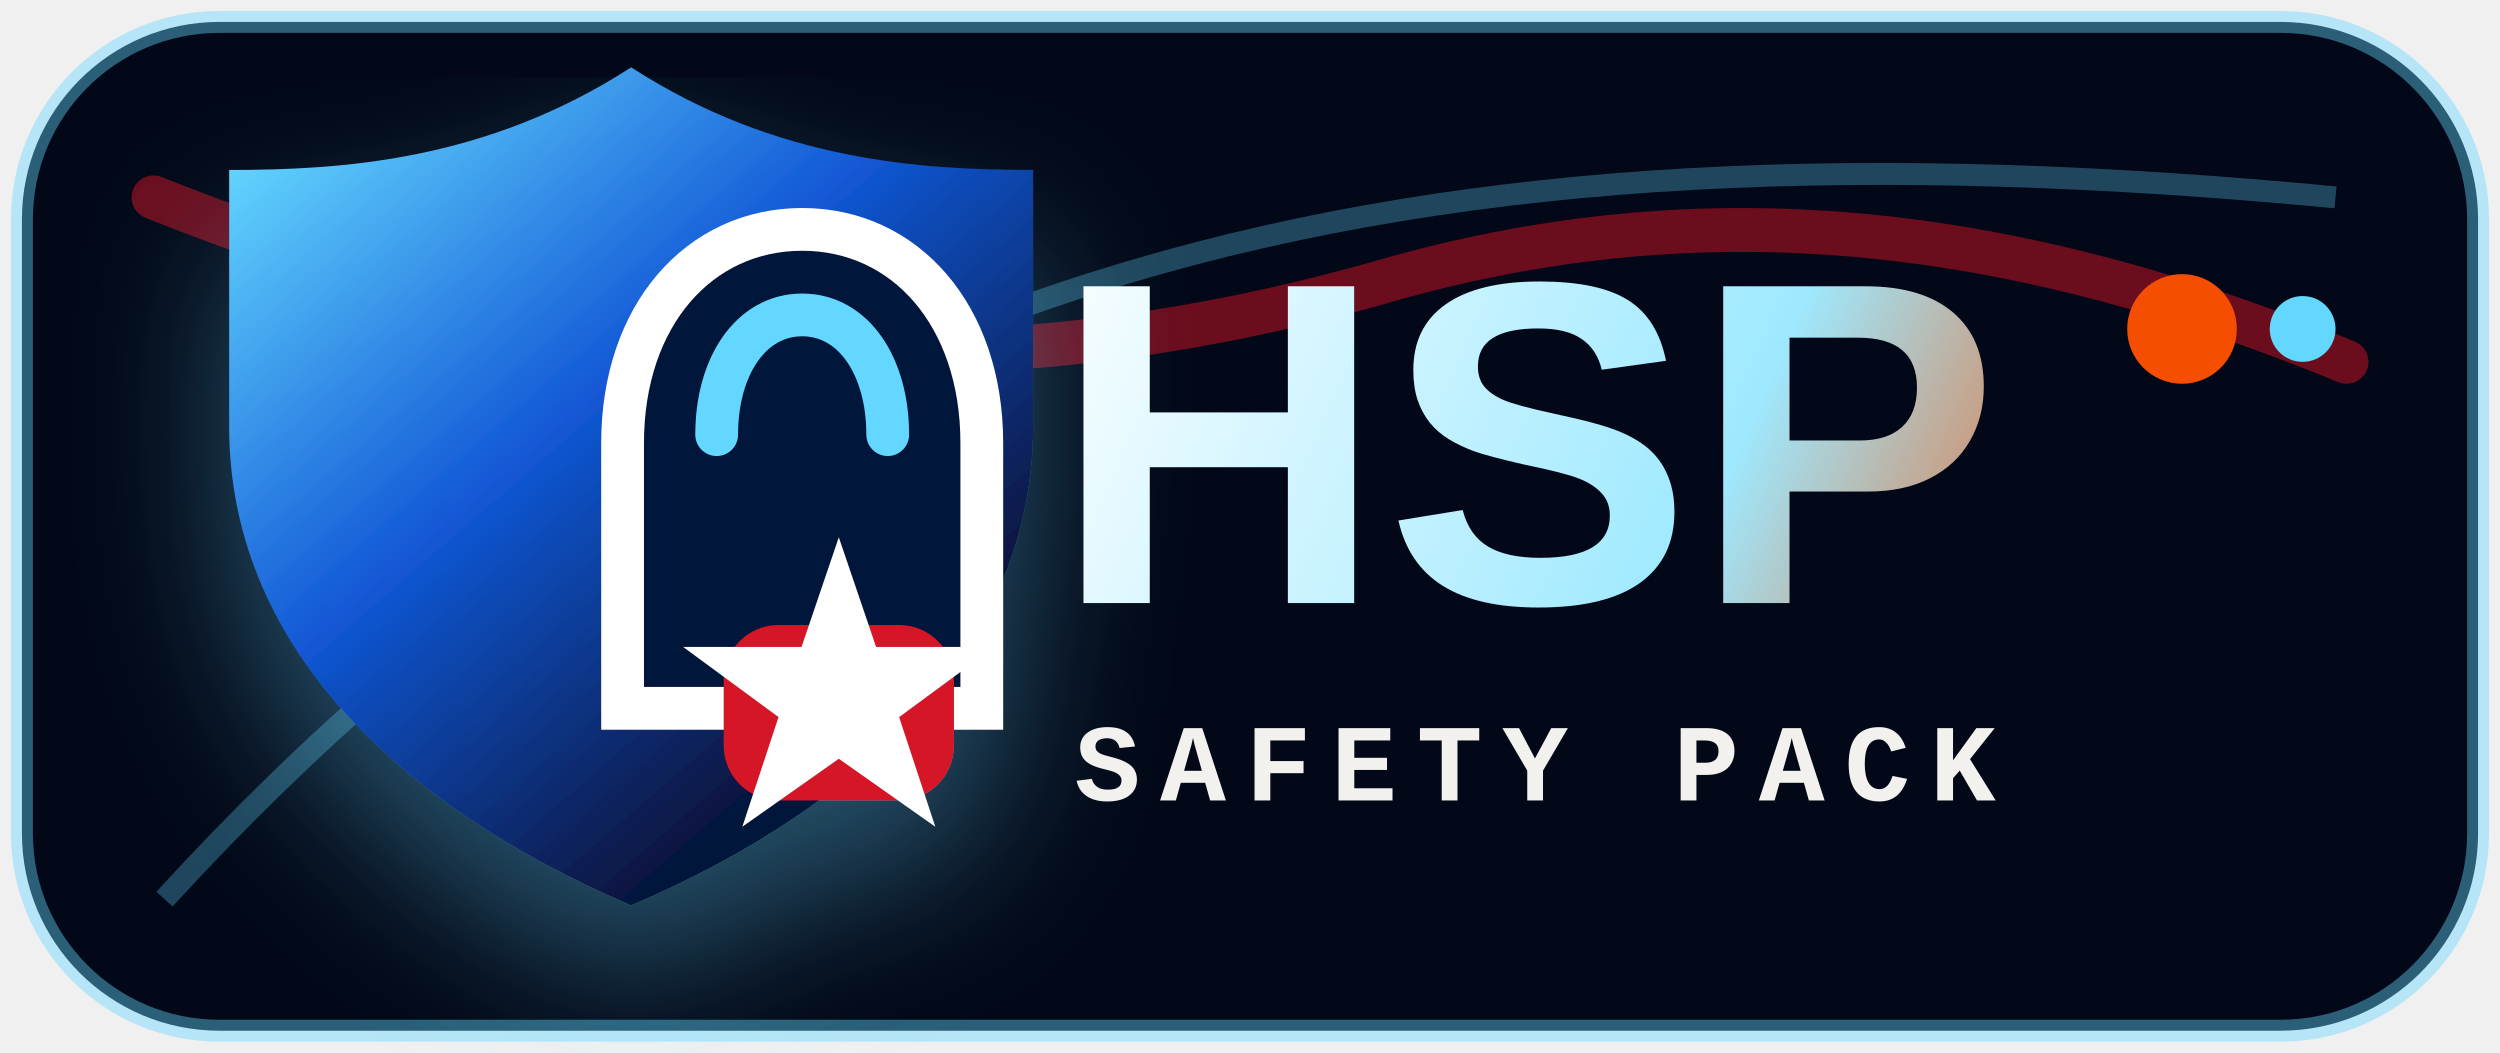
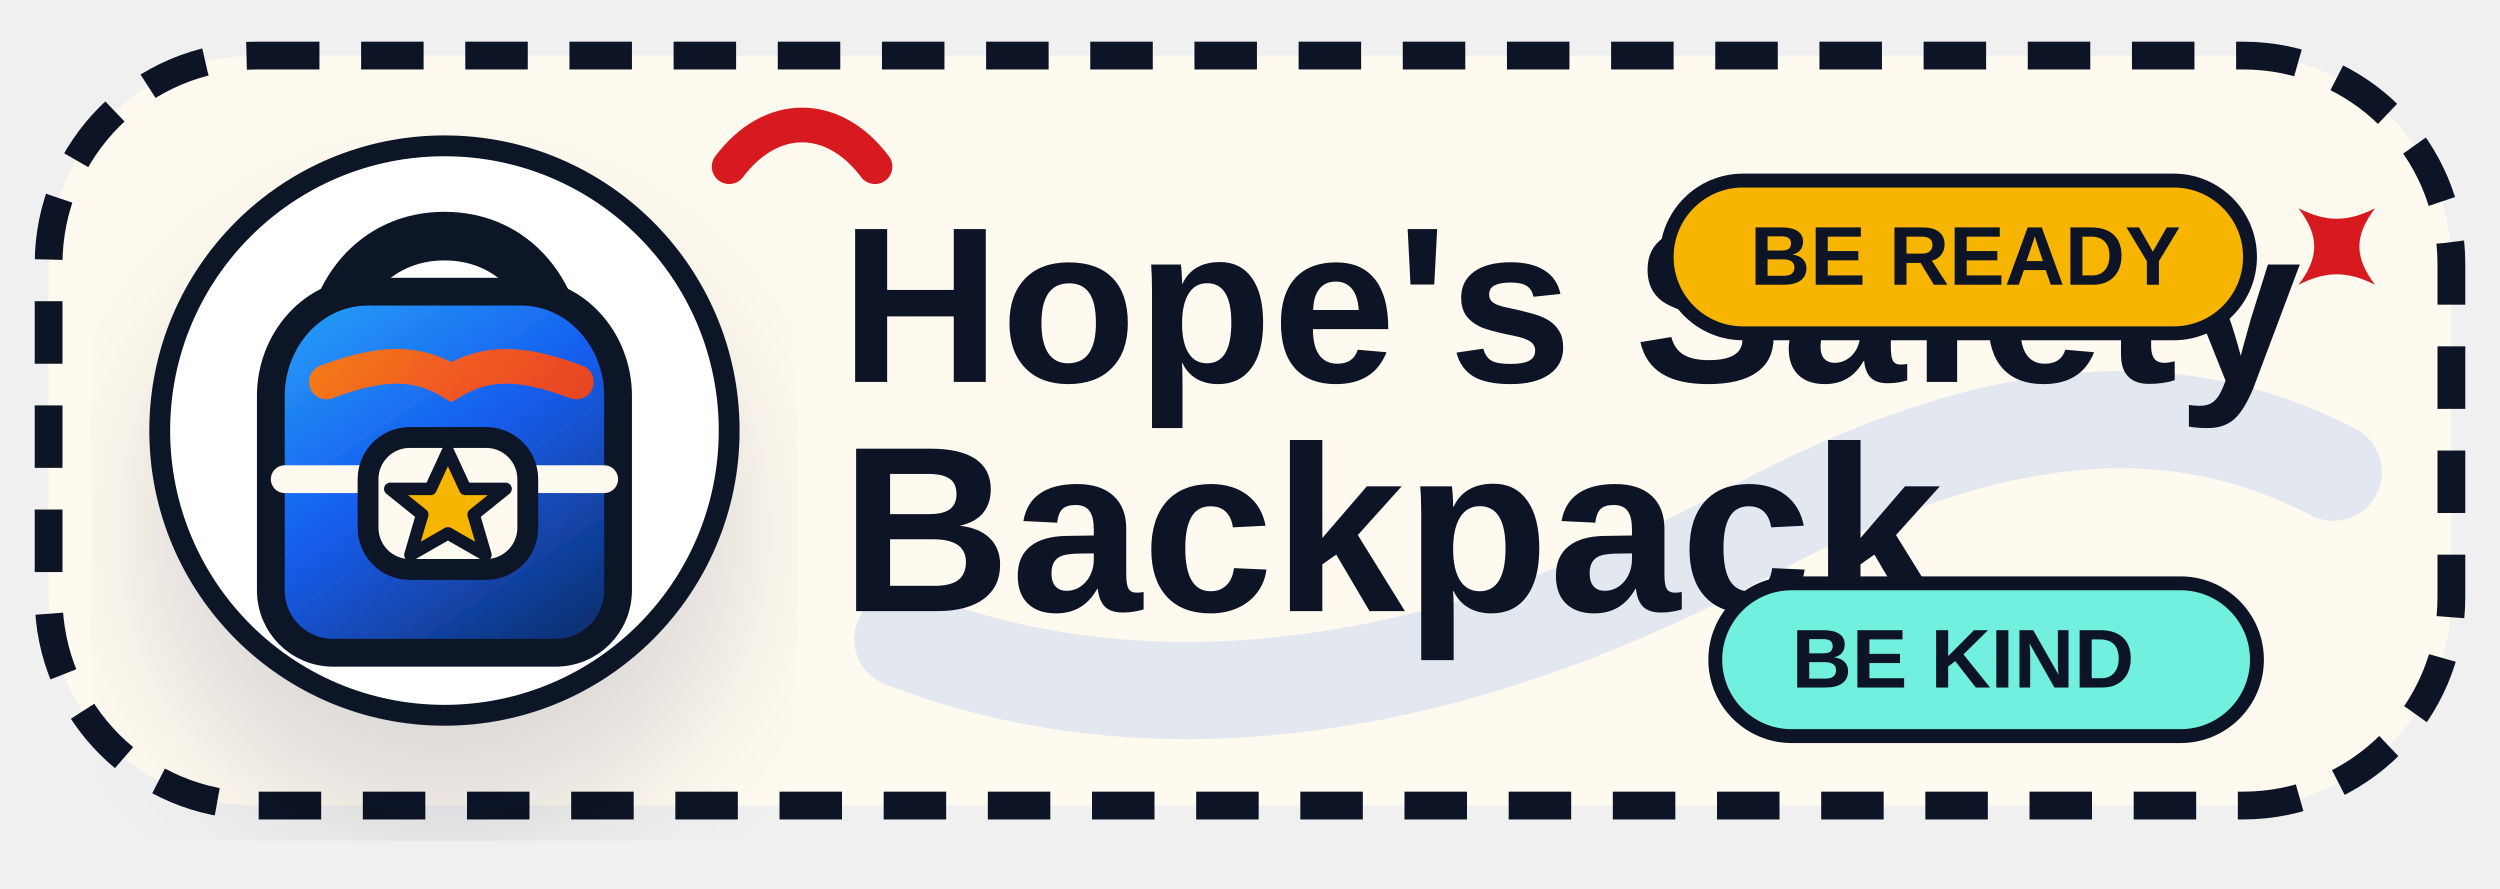
- <svg xmlns="http://www.w3.org/2000/svg" viewBox="0 0 228 96" role="img" aria-labelledby="brandTitle brandDesc">
+ <svg xmlns="http://www.w3.org/2000/svg" viewBox="0 0 360 128" role="img" aria-labelledby="brandTitle brandDesc">
  <defs>
-     <linearGradient id="shield" x1="18" y1="12" x2="82" y2="86" gradientUnits="userSpaceOnUse">
-       <stop offset="0" stop-color="#64d7ff" />
-       <stop offset=".5" stop-color="#1258d6" />
-       <stop offset="1" stop-color="#06133a" />
+     <linearGradient id="packBody" x1="31" y1="21" x2="92" y2="111" gradientUnits="userSpaceOnUse">
+       <stop offset="0" stop-color="#37d7ff" />
+       <stop offset=".5" stop-color="#155eef" />
+       <stop offset="1" stop-color="#0c1425" />
    </linearGradient>
-     <linearGradient id="word" x1="90" y1="28" x2="190" y2="72" gradientUnits="userSpaceOnUse">
-       <stop offset="0" stop-color="#ffffff" />
-       <stop offset=".62" stop-color="#9ee9ff" />
-       <stop offset="1" stop-color="#f54e00" />
+     <linearGradient id="sunset" x1="19" y1="36" x2="94" y2="99" gradientUnits="userSpaceOnUse">
+       <stop offset="0" stop-color="#f7b500" />
+       <stop offset=".48" stop-color="#f15a24" />
+       <stop offset="1" stop-color="#d71920" />
    </linearGradient>
-     <filter id="glow" x="-35%" y="-35%" width="170%" height="170%">
-       <feDropShadow dx="0" dy="7" stdDeviation="7" flood-color="#64d7ff" flood-opacity=".36" />
+     <filter id="lift" x="-12%" y="-20%" width="124%" height="142%">
+       <feDropShadow dx="0" dy="7" stdDeviation="0" flood-color="#0c1425" flood-opacity=".12" />
+       <feDropShadow dx="0" dy="14" stdDeviation="10" flood-color="#0c1425" flood-opacity=".14" />
    </filter>
  </defs>
-   <rect x="2" y="2" width="224" height="92" rx="18" fill="#020817" />
-   <path d="M15 82C69 23 129 10 213 18" fill="none" stroke="#64d7ff" stroke-opacity=".3" stroke-width="2" />
-   <path d="M14 18c40 16 75 18 111 8 27-8 55-7 89 7" fill="none" stroke="#d41225" stroke-opacity=".5" stroke-width="4" stroke-linecap="round" />
-   <rect x="2" y="2" width="224" height="92" rx="18" fill="none" stroke="#64d7ff" stroke-opacity=".42" stroke-width="2" />
-   <g filter="url(#glow)">
-     <path d="M52 13c17 11 34 12 47 12v30c0 25-19 44-47 56C24 99 5 80 5 55V25c13 0 30-1 47-12Z" transform="translate(17 -4) scale(.78)" fill="url(#shield)" />
-     <path d="M51 39c0-15 9-25 21-25s21 10 21 25v31H51V39Z" transform="translate(17 10) scale(.78)" fill="#06133a" stroke="#fff" stroke-width="5" />
-     <path d="M62 38c0-8 4-14 10-14s10 6 10 14" transform="translate(17 10) scale(.78)" fill="none" stroke="#64d7ff" stroke-width="5" stroke-linecap="round" />
-     <rect x="66" y="57" width="21" height="16" rx="5" fill="#d41225" />
-     <path d="m76.5 49 3.4 10h10.8l-8.7 6.4 3.3 10-8.8-6.2-8.8 6.2 3.3-10-8.7-6.4h10.8l3.4-10Z" fill="#fff" />
+   <rect x="7" y="8" width="346" height="108" rx="30" fill="#fffaf0" stroke="#0c1425" stroke-width="4" stroke-dasharray="9 6" />
+   <path d="M130 92c36 14 79 8 123-16 34-18 60-20 83-8" fill="none" stroke="#155eef" stroke-opacity=".12" stroke-width="14" stroke-linecap="round" />
+   <g filter="url(#lift)">
+     <circle cx="64" cy="62" r="41" fill="#fff" stroke="#0c1425" stroke-width="3" />
+     <path d="M47 54c0-12 7-20 17-20s17 8 17 20" fill="none" stroke="#0c1425" stroke-width="7" stroke-linecap="round" />
+     <path d="M39 57c0-8 6-15 14-15h22c8 0 14 7 14 15v28c0 5-4 9-9 9H48c-5 0-9-4-9-9V57Z" fill="url(#packBody)" stroke="#0c1425" stroke-width="4" />
+     <path d="M41 69h46" stroke="#fffaf0" stroke-width="4" stroke-linecap="round" />
+     <path d="M47 55c8-3 13-3 18 0 5-3 10-3 18 0" fill="none" stroke="url(#sunset)" stroke-width="5" stroke-linecap="round" />
+     <rect x="53" y="63" width="23" height="19" rx="6" fill="#fffaf0" stroke="#0c1425" stroke-width="3" />
+     <path d="m64.5 65 2.5 5.4h5.8l-4.6 3.7 1.7 5.8-5.4-3.1-5.4 3.1 1.7-5.8-4.6-3.7H62l2.5-5.4Z" fill="#f7b500" stroke="#0c1425" stroke-linejoin="round" stroke-width="1.8" />
  </g>
-   <text x="96" y="55" fill="url(#word)" font-family="Arial Black, Arial, Helvetica, sans-serif" font-size="42" font-weight="900">HSP</text>
-   <text x="98" y="73" fill="#f2f1ed" font-family="Consolas, 'Courier New', monospace" font-size="10" font-weight="700" letter-spacing="1.8">SAFETY PACK</text>
-   <circle cx="199" cy="30" r="5" fill="#f54e00" />
-   <circle cx="210" cy="30" r="3" fill="#64d7ff" />
+   <g fill="#0c1425" font-family="Trebuchet MS, Arial Rounded MT Bold, Arial, sans-serif" font-weight="900">
+     <text x="121" y="55" font-size="32">Hope's Safety</text>
+     <text x="121" y="88" font-size="34">Backpack</text>
+   </g>
+   <g font-family="Trebuchet MS, Arial Rounded MT Bold, Arial, sans-serif" font-weight="900" font-size="12">
+     <rect x="240" y="26" width="84" height="22" rx="11" fill="#f7b500" stroke="#0c1425" stroke-width="2" />
+     <text x="252" y="41" fill="#0c1425">BE READY</text>
+     <rect x="247" y="84" width="78" height="22" rx="11" fill="#71f0df" stroke="#0c1425" stroke-width="2" />
+     <text x="258" y="99" fill="#0c1425">BE KIND</text>
+   </g>
+   <path d="M331 30c4 2 7 2 11 0-3 4-3 7 0 11-4-2-7-2-11 0 3-4 3-7 0-11Z" fill="#d71920" />
+   <path d="M105 24c6-8 15-8 21 0" fill="none" stroke="#d71920" stroke-width="5" stroke-linecap="round" />
</svg>
